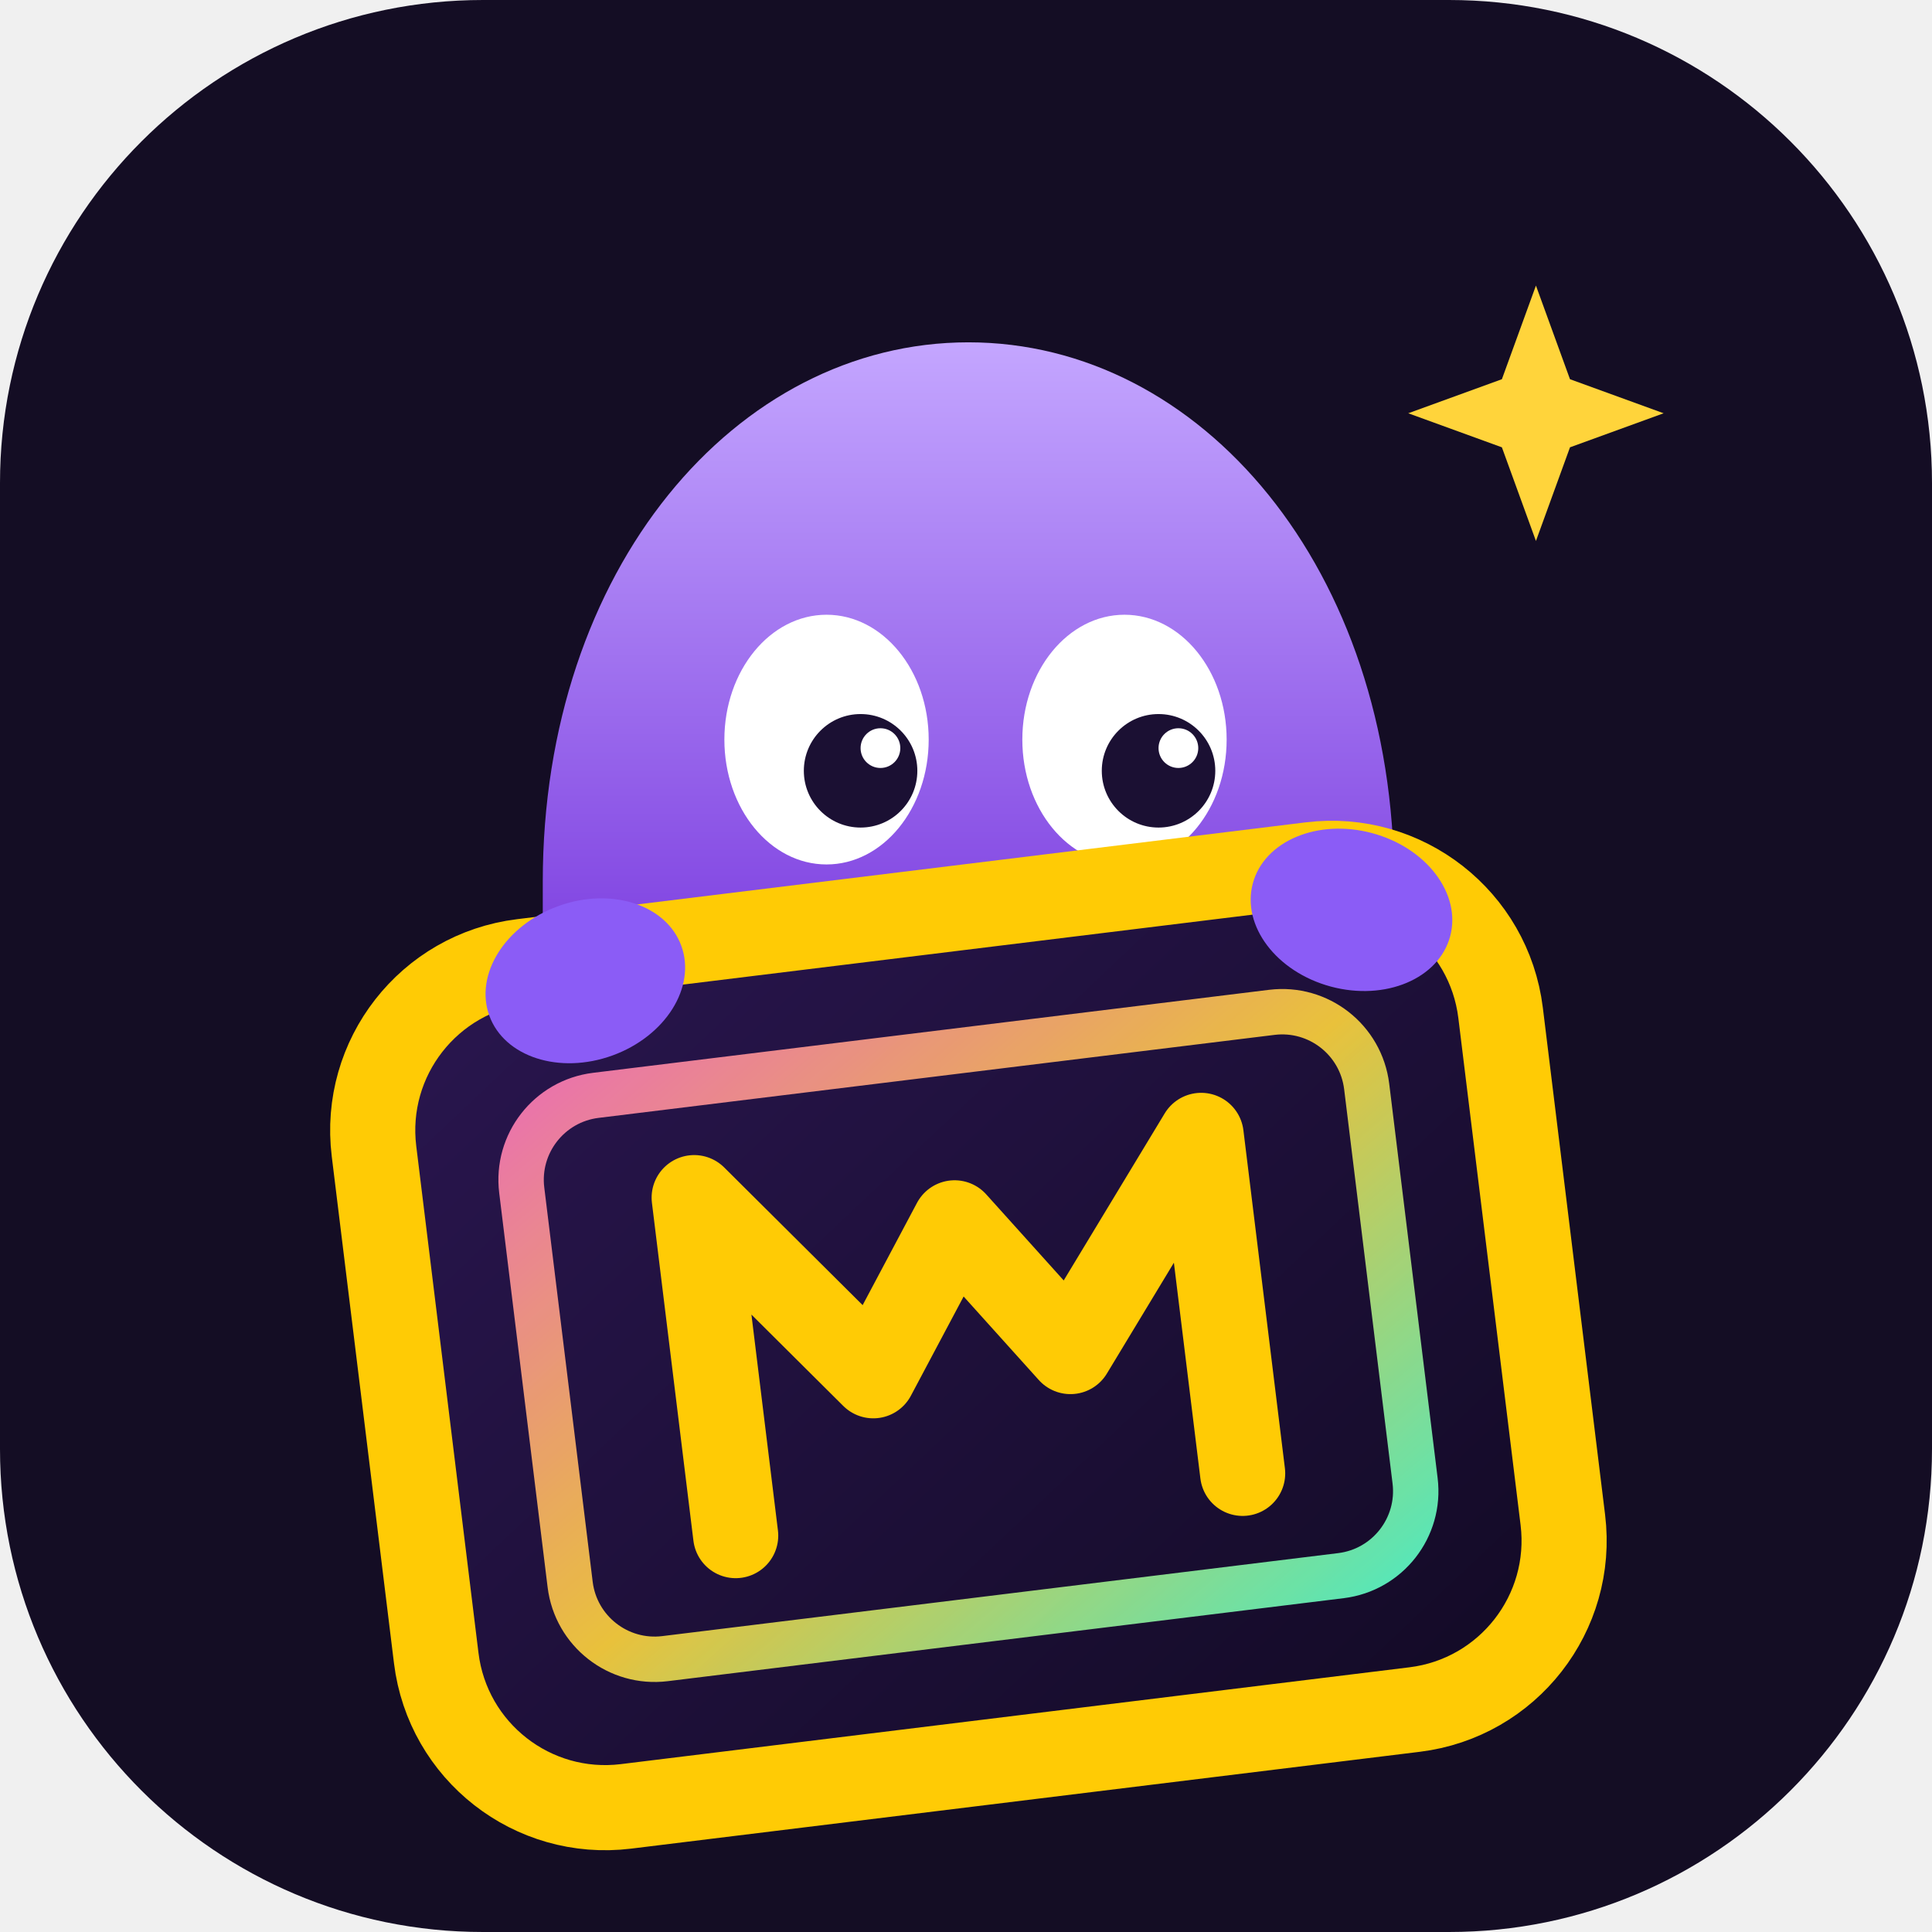
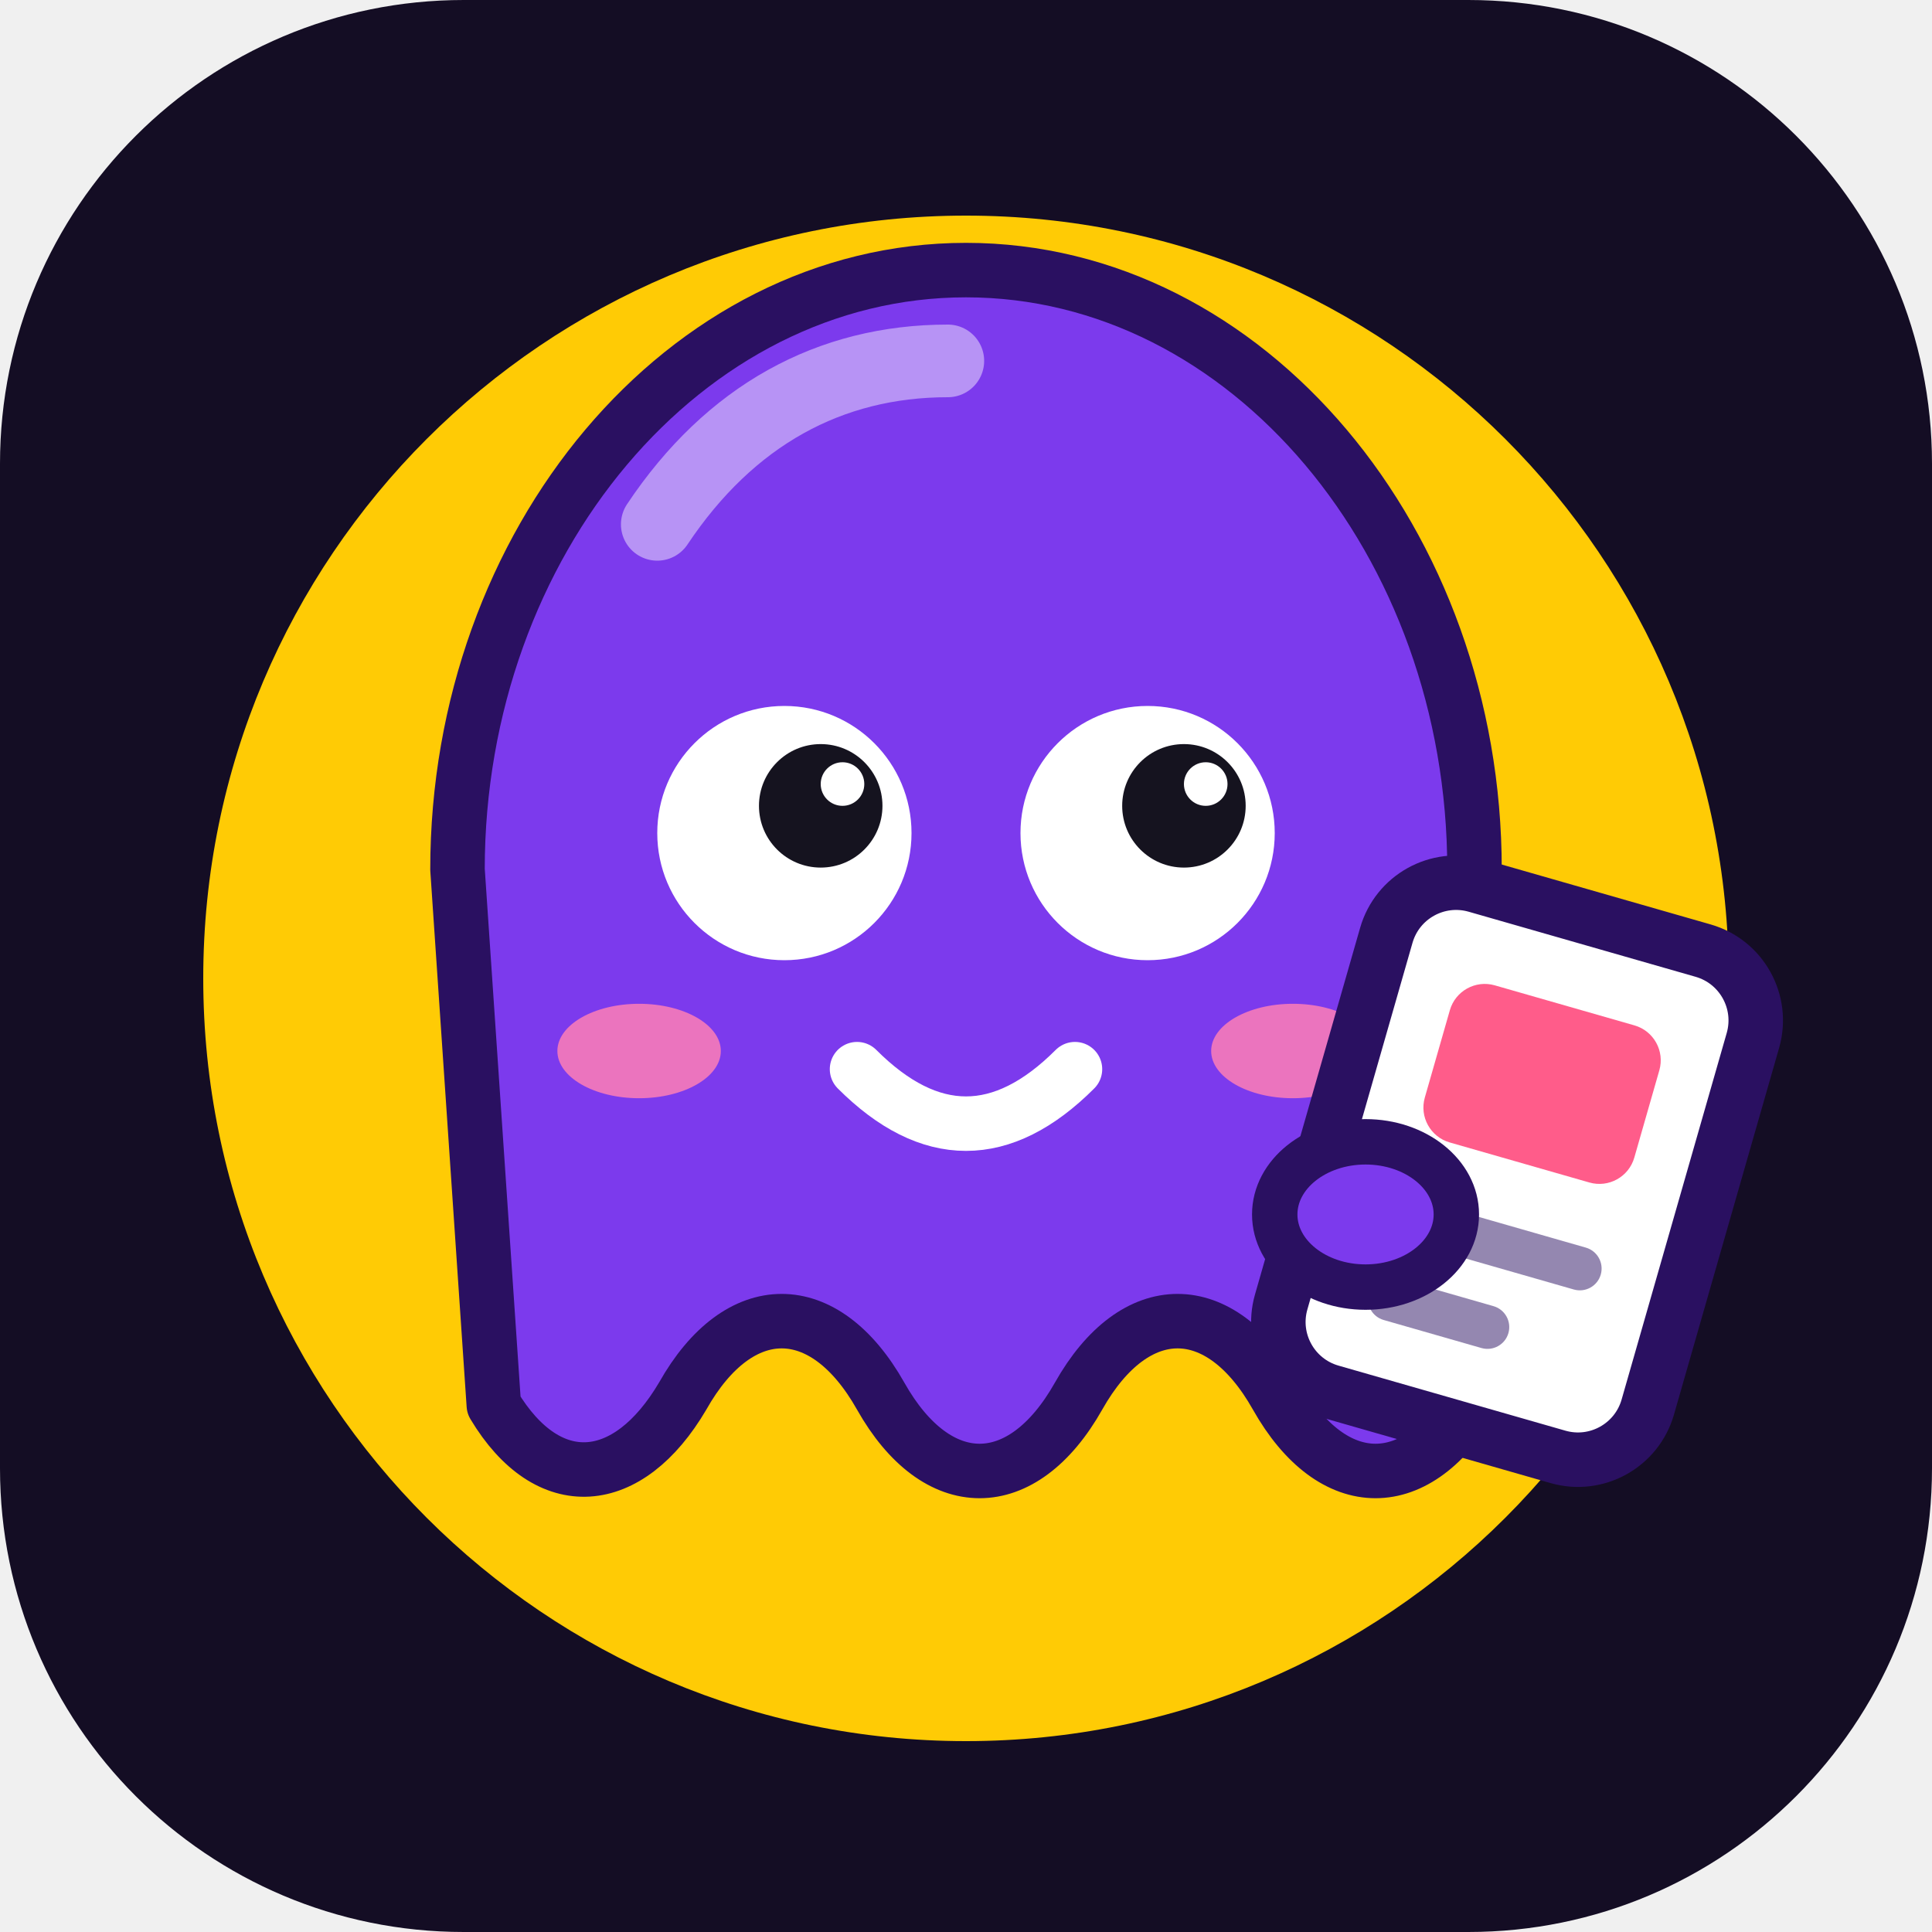
- <svg xmlns="http://www.w3.org/2000/svg" viewBox="0 0 64 64">
-   <rect width="64" height="64" rx="16" fill="#140d24" />
-   <g transform="translate(2 1) scale(.94)">
-     <defs>
-       <linearGradient id="g" x1="0" y1="0" x2="0" y2="1">
-         <stop offset="0" stop-color="#c4a6ff" />
-         <stop offset="1" stop-color="#6d28d9" />
-       </linearGradient>
-       <linearGradient id="c" x1="0" y1="0" x2="1" y2="1">
-         <stop offset="0" stop-color="#2a1650" />
-         <stop offset="1" stop-color="#120a24" />
-       </linearGradient>
-       <linearGradient id="s" x1="0" y1="0" x2="1" y2="1">
-         <stop offset="0" stop-color="#ff7eb6" />
-         <stop offset=".5" stop-color="#ffd43b" />
-         <stop offset="1" stop-color="#5effc8" />
-       </linearGradient>
-     </defs>
-     <path d="M17 30c0-11 6.8-19 15-19s15 8 15 19v8H17z" fill="url(#g)" />
-     <ellipse cx="27" cy="25" rx="3.6" ry="4.4" fill="#fff" />
-     <ellipse cx="37.5" cy="25" rx="3.6" ry="4.4" fill="#fff" />
-     <circle cx="28.2" cy="26.1" r="2" fill="#1b1033" />
-     <circle cx="38.7" cy="26.1" r="2" fill="#1b1033" />
-     <circle cx="28.9" cy="25.3" r=".7" fill="#fff" />
-     <circle cx="39.4" cy="25.3" r=".7" fill="#fff" />
-     <g transform="rotate(-7 32 46)">
-       <rect x="12" y="31" width="40" height="30" rx="6" fill="url(#c)" stroke="#ffcb05" stroke-width="3" />
-       <rect x="17" y="36" width="30" height="20" rx="3" fill="none" stroke="url(#s)" stroke-width="1.6" opacity=".9" />
-       <path d="M23 52V40l5.5 7 3.5-5 3.5 5 5.5-7v12" fill="none" stroke="#ffcb05" stroke-width="3" stroke-linecap="round" stroke-linejoin="round" />
+ <svg xmlns="http://www.w3.org/2000/svg" viewBox="0 0 100 100">
+   <rect width="100" height="100" rx="24" fill="#140d24" />
+   <g transform="translate(3 -2) scale(.94)">
+     <circle cx="50" cy="56" r="42" fill="#ffcb05" />
+     <path d="M22 50c0-18 12.5-33 28-33s28 15 28 33v29c-3.1 5.5-7.8 5.5-10.9 0-3.1-5.5-7.8-5.5-10.9 0-3.1 5.5-7.8 5.5-10.9 0-3.1-5.5-7.8-5.5-10.9 0-3 5.1-7.4 5.5-10.4.5z" fill="#7c3aed" stroke="#2a1061" stroke-width="3" stroke-linejoin="round" />
+     <path d="M33 31c4-6 9.5-9 16-9" stroke="#fff" stroke-opacity=".45" stroke-width="4" stroke-linecap="round" fill="none" />
+     <circle cx="40" cy="48" r="7" fill="#fff" />
+     <circle cx="60" cy="48" r="7" fill="#fff" />
+     <circle cx="42" cy="46.5" r="3.4" fill="#15131f" />
+     <circle cx="62" cy="46.5" r="3.4" fill="#15131f" />
+     <circle cx="43.2" cy="45.3" r="1.2" fill="#fff" />
+     <circle cx="63.2" cy="45.3" r="1.2" fill="#fff" />
+     <ellipse cx="32" cy="60" rx="4.5" ry="2.6" fill="#ff7eb6" opacity=".85" />
+     <ellipse cx="68" cy="60" rx="4.5" ry="2.6" fill="#ff7eb6" opacity=".85" />
+     <path d="M44 61q6 6 12 0" stroke="#fff" stroke-width="3" fill="none" stroke-linecap="round" />
+     <g transform="rotate(16 80 66)">
+       <rect x="70" y="52" width="21" height="29" rx="4" fill="#fff" stroke="#2a1061" stroke-width="3" />
+       <rect x="74.5" y="57" width="12" height="9" rx="2" fill="#ff5c8a" />
+       <rect x="74.5" y="69.5" width="12" height="2.4" rx="1.2" fill="#2a1061" opacity=".5" />
+       <rect x="74.5" y="74" width="8" height="2.4" rx="1.2" fill="#2a1061" opacity=".5" />
    </g>
-     <ellipse cx="18.5" cy="33.5" rx="3.6" ry="2.8" fill="#8b5cf6" transform="rotate(-20 18.5 33.5)" />
-     <ellipse cx="45.5" cy="31" rx="3.6" ry="2.8" fill="#8b5cf6" transform="rotate(15 45.5 31)" />
-     <path d="M52 9l1.2 3.3 3.3 1.2-3.3 1.2L52 18l-1.2-3.3-3.3-1.2 3.3-1.2z" fill="#ffd43b" />
+     <ellipse cx="72" cy="69" rx="5" ry="4" fill="#7c3aed" stroke="#2a1061" stroke-width="2.5" />
  </g>
</svg>
